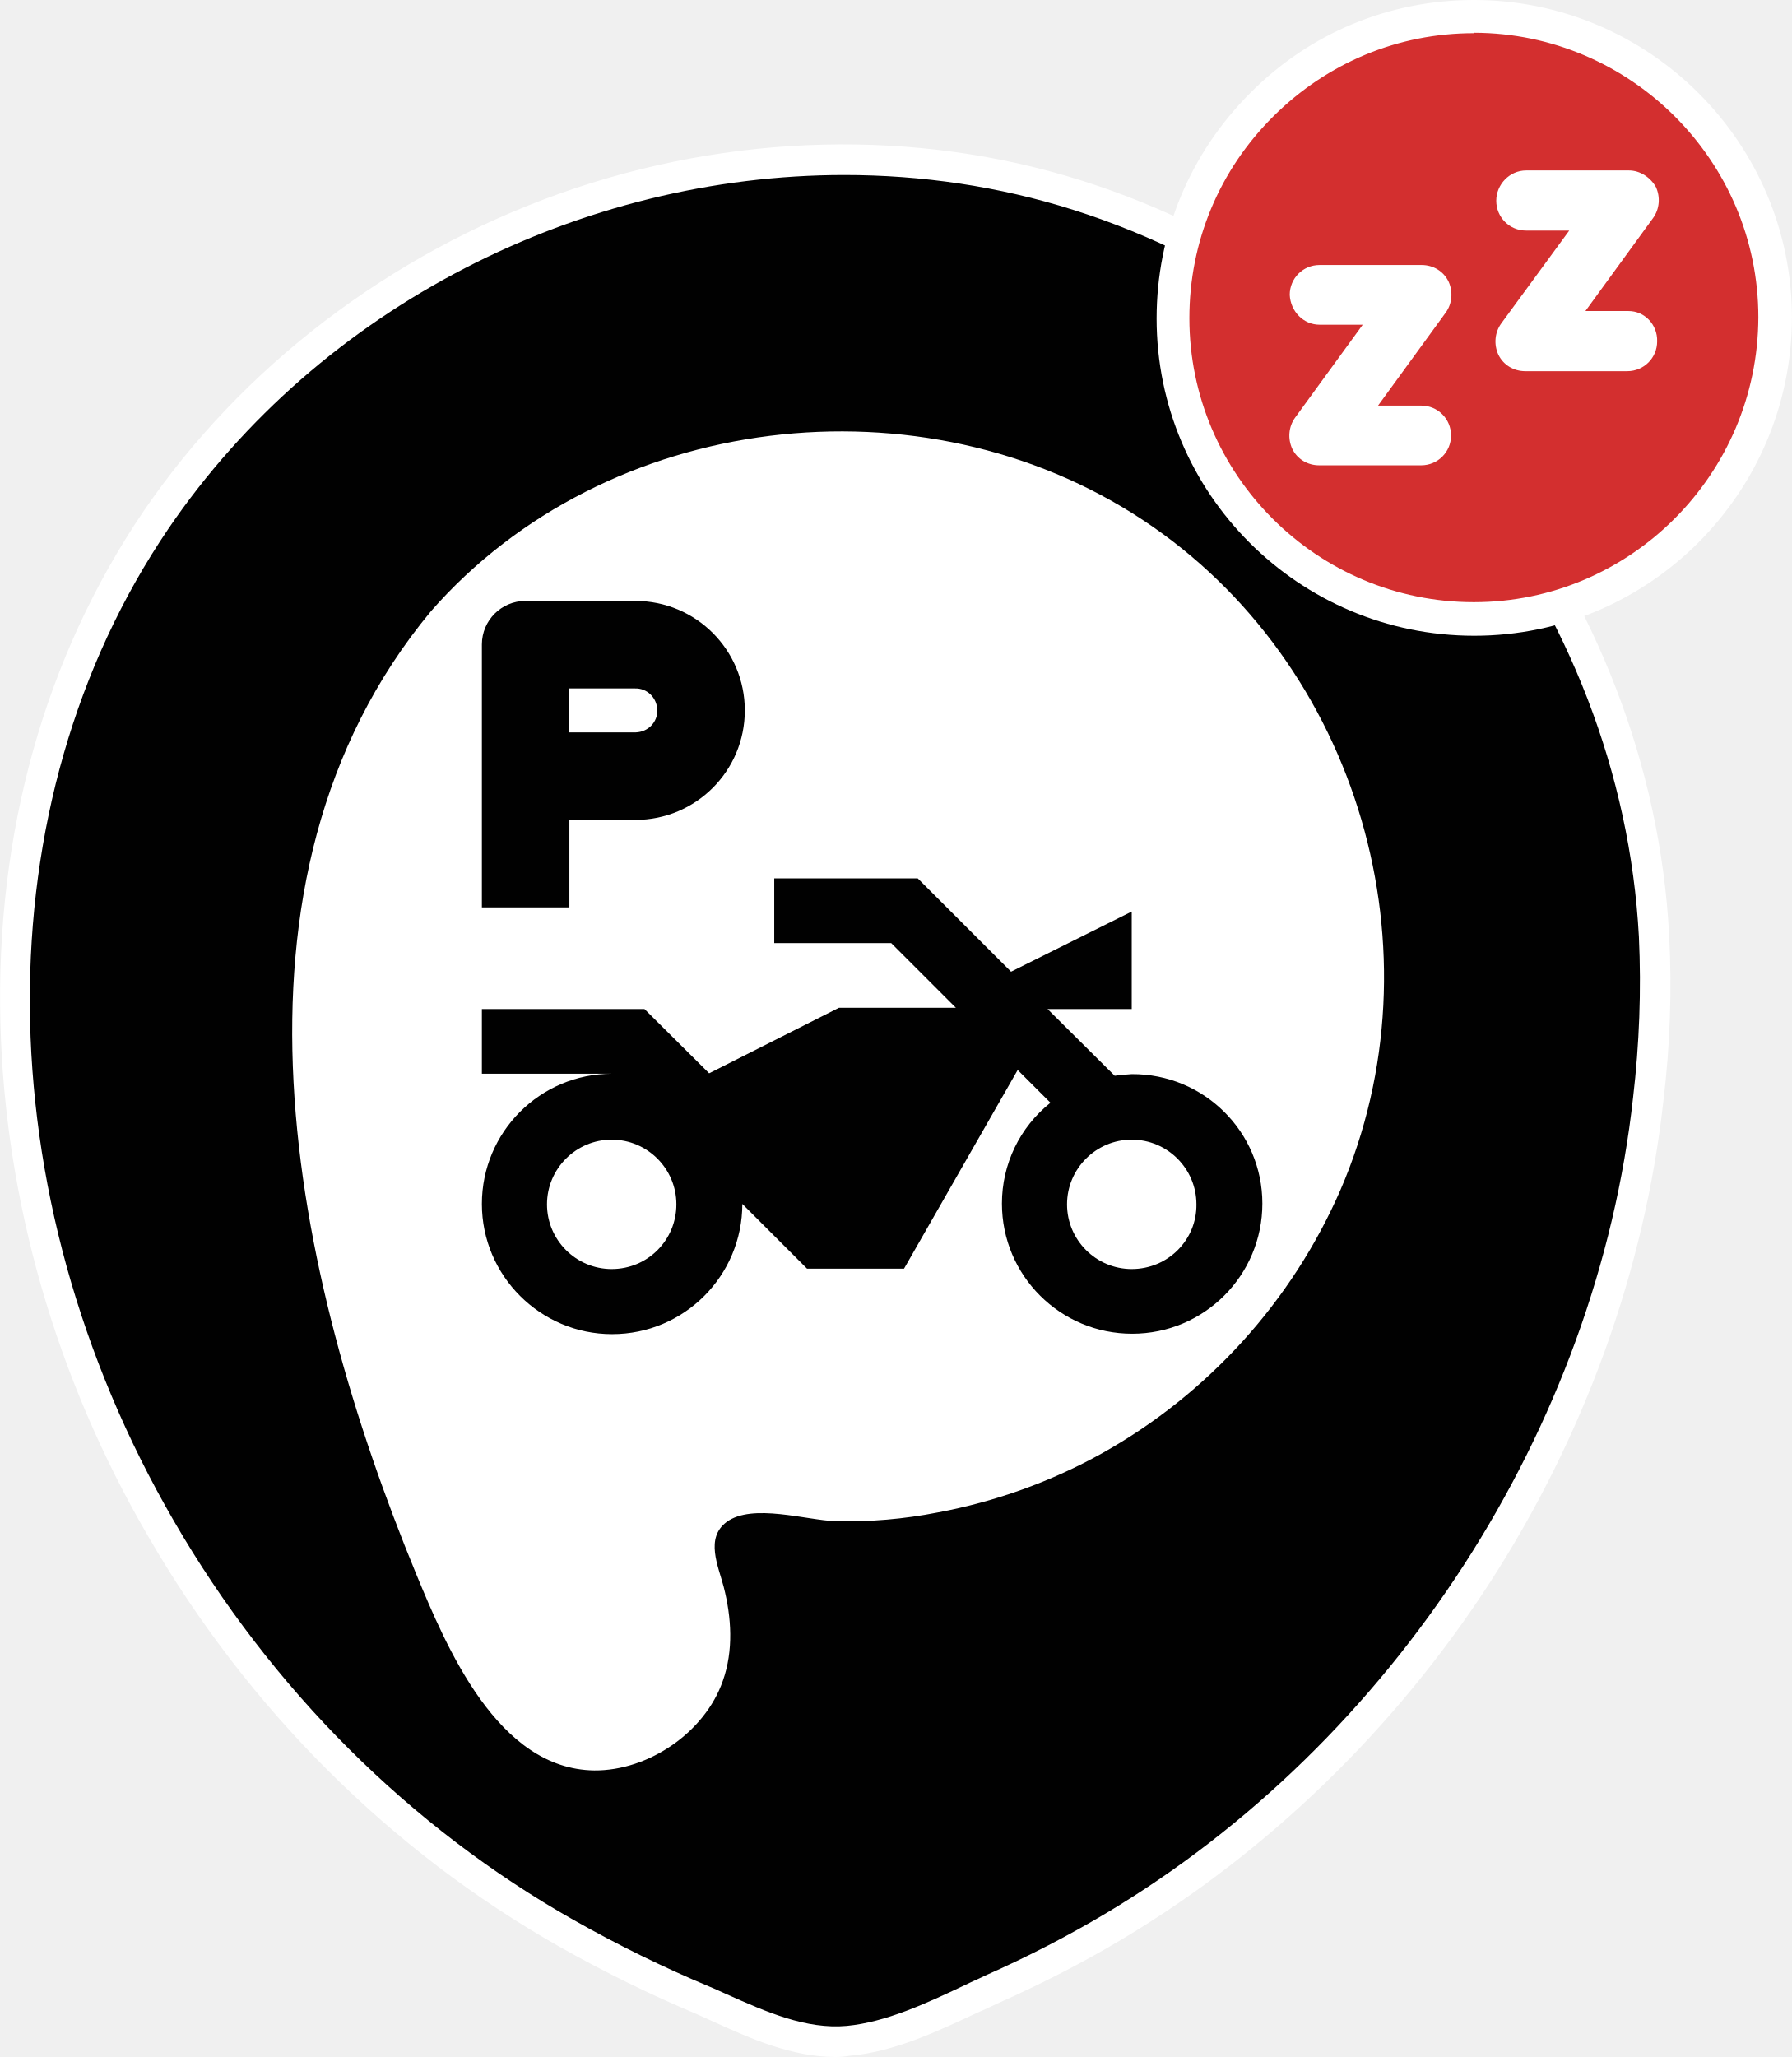
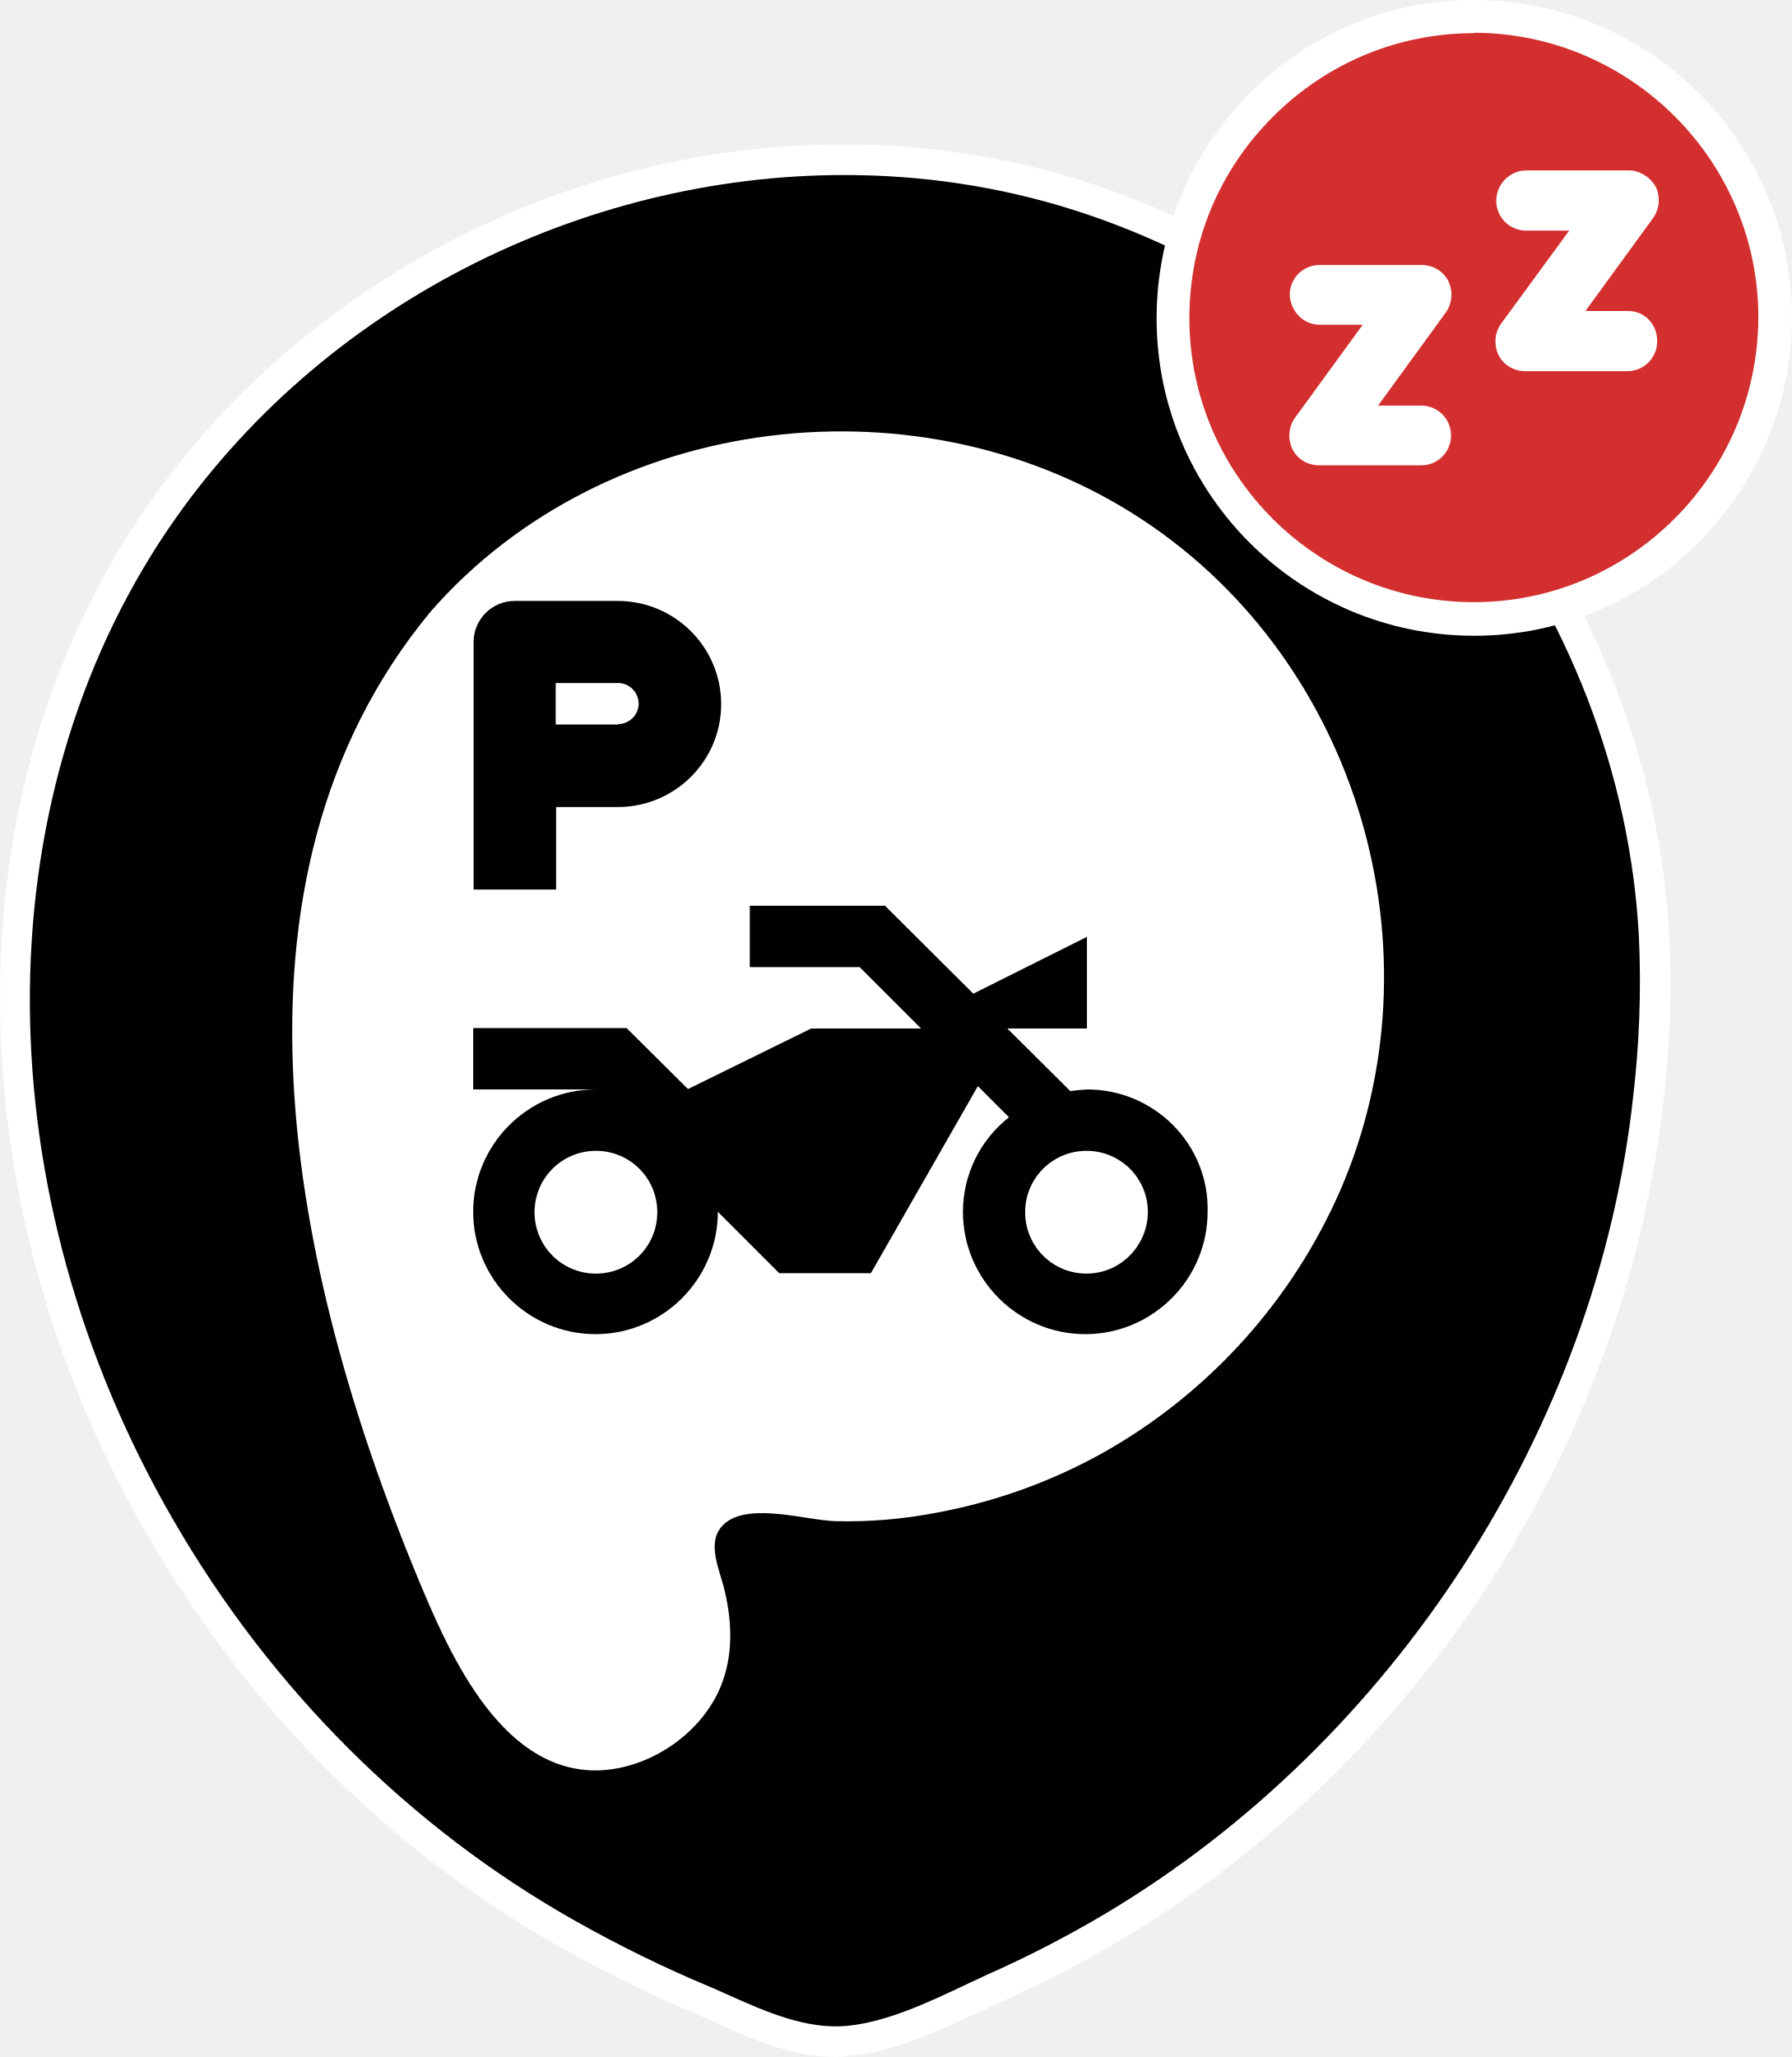
<svg xmlns="http://www.w3.org/2000/svg" version="1.1" id="Capa_1" x="0px" y="0px" viewBox="0 0 432.1 496" style="enable-background:new 0 0 432.1 496;" xml:space="preserve">
  <style type="text/css">
	.st0{fill:#010101;}
	.st1{fill:#FFFFFF;}
	.st2{fill:#D32F2F;}
</style>
  <g>
    <g>
      <g>
        <g>
          <g>
            <g>
              <g>
                <g>
                  <g>
                    <g>
                      <g>
                        <g>
                          <g>
                            <path class="st0" d="M398.9,225.8c-4.3-80.9-61.8-154.3-139-178.7C178.3,21.3,85.6,55,37.6,125.5               C-11.6,198-3.9,295.1,38.8,368.6c23.3,40.3,57.3,74.7,97.9,97.7c10.6,6,21.6,11.4,32.9,16.1c11,4.8,22.7,11,35.1,9.8               c11.8-1.1,23.8-7.5,34.4-12.4c10.1-4.5,20-9.5,29.5-15.2c70.8-42.2,119.9-117.6,129-199.6               C399,252.1,399.5,238.9,398.9,225.8z" />
                            <path class="st1" d="M201.5,496c-10.5,0-20.4-4.4-29.2-8.4c-1.4-0.6-2.8-1.3-4.2-1.9c-11.2-4.7-22.4-10.2-33.2-16.3               c-40.8-23.1-75.1-57.3-99.2-99C13.5,332.3,1.2,289.5,0.1,246.7c-1.2-45.7,10.7-88.3,34.5-123.4               c23.7-34.8,59.4-62,100.3-76.6C176.2,32,221,30.9,261,43.6c79,25,137.2,99.8,141.5,182l0,0c0.7,13.3,0.2,26.7-1.4,39.9               c-4.5,40.6-19,80.8-41.9,116.2c-22.8,35.2-53.6,65-88.8,86c-9.2,5.5-19.3,10.7-29.9,15.4c-1.5,0.7-3.1,1.5-4.8,2.2               c-9.4,4.4-20.1,9.5-30.8,10.4C203.8,495.9,202.6,496,201.5,496z M203.6,42.2c-63.3,0-126.4,31.5-163,85.3               c-45,66.3-44.5,160.2,1.3,239.2c23.5,40.6,56.9,73.9,96.5,96.3c10.6,6,21.6,11.4,32.6,16c1.5,0.6,2.9,1.3,4.3,1.9               c9.4,4.2,19.1,8.5,28.9,7.6c9.4-0.9,19.1-5.4,28.4-9.8c1.6-0.8,3.3-1.5,4.9-2.3c10.4-4.6,20.2-9.7,29.1-15               c69.6-41.5,118.4-117,127.2-196.8c1.5-12.8,2-25.8,1.4-38.7C391,146.8,334.9,74.7,258.8,50.6               C240.8,44.9,222.2,42.2,203.6,42.2z" />
                          </g>
                          <g>
                            <path class="st1" d="M103.9,147.4c42.3-48.3,118.5-57.2,171.7-22c52.2,34.5,72.4,104.3,47.6,161.6               c-11.7,26.8-31.9,49.1-57.4,63.4c-12.4,6.9-25.8,11.7-39.7,14.3c-8.1,1.6-16.4,2.3-24.6,2.1               c-6.9-0.2-20.1-4.4-26.3,0.2c-5.2,3.9-2,10.6-0.7,15.6c1.9,7.4,2.4,15.4-0.2,22.7c-4.3,12.4-17.9,21.7-31,21.6               c-23.3-0.3-35.6-29.6-43-47.5C70.8,307.8,49.9,212.5,103.9,147.4z" />
                          </g>
                        </g>
                      </g>
                    </g>
                  </g>
                </g>
              </g>
            </g>
          </g>
        </g>
      </g>
    </g>
  </g>
  <g>
    <g>
+       <g>
+         <g>
+           <g>
+             <path class="st0" d="M148.9,144.9h-24.8c-5.5,0-9.9,4.5-9.9,9.9l0,0v59.7h19.9v-19.9H149c13.7,0,24.9-11.1,24.9-24.8       S162.8,144.9,148.9,144.9C148.9,144.9,148.9,144.9,148.9,144.9L148.9,144.9z M148.9,174.7H134v-10h14.9c2.7-0.1,5,2.1,5.1,4.8       c0.1,2.7-2.1,5-4.8,5.1C149.1,174.7,149,174.7,148.9,174.7z" />
+           </g>
+         </g>
+         <g>
+           <g>
+             <path class="st0" d="M262,262.7c-1.3,0.1-2.6,0.2-3.9,0.4L242.9,248h19.2v-22.1l-27.4,13.7l-21.3-21.2h-32.6v14.8h26.5       l14.8,14.8h-26.5l-29.7,14.6l-14.8-14.7h-37v14.8h29.5c-16.3,0-29.5,13.3-29.5,29.5c0,16.3,13.3,29.5,29.5,29.5       c16.3,0,29.5-13.3,29.5-29.5l14.8,14.8h22.1l25.8-45.1l7.5,7.5c-7,5.5-11.1,13.9-11.1,22.8c0,16.3,13.3,29.5,29.5,29.5       c16.3,0,29.5-13.3,29.5-29.5C291.6,275.9,278.3,262.6,262,262.7C262,262.6,262,262.6,262,262.7L262,262.7z M143.7,307.1       c-8.2,0-14.8-6.6-14.8-14.8c0-8.2,6.6-14.8,14.8-14.8c8.2,0,14.8,6.6,14.8,14.8C158.5,300.5,151.9,307.1,143.7,307.1z        M262,307.1c-8.2,0-14.8-6.6-14.8-14.8c0-8.2,6.6-14.8,14.8-14.8s14.8,6.6,14.8,14.8C276.7,300.5,270.1,307.1,262,307.1       L262,307.1z" />
+           </g>
+         </g>
+       </g>
+     </g>
+   </g>
+   <g>
+     <g>
      <path class="st2" d="M355.5,149.3c-40,0-72.6-32.5-72.6-72.5S315.4,3.9,355.6,4c40.1,0.1,72.5,32.7,72.5,72.6    C428,116.8,395.5,149.3,355.5,149.3z" />
      <path class="st1" d="M355.5,153.3c-42.3,0-76.6-34.3-76.6-76.5c0-20.5,8-39.8,22.6-54.4C315.9,7.9,335.1,0,355.4,0    c0.1,0,0.1,0,0.2,0c42.2,0.1,76.5,34.5,76.5,76.6C432,118.9,397.6,153.3,355.5,153.3z M355.4,8c-18.2,0-35.3,7.1-48.3,20    c-13.1,13-20.3,30.3-20.3,48.7c0,37.8,30.8,68.5,68.6,68.5c37.7,0,68.5-30.8,68.6-68.7c0-37.7-30.8-68.5-68.5-68.6    C355.5,8,355.4,8,355.4,8z" />
    </g>
  </g>
  <g>
    <path class="st1" d="M318.2,78.3h10.4l-16.3,22.4c-1.6,2.2-1.8,5.1-0.7,7.5c1.2,2.5,3.7,4,6.5,4h24.6c4,0,7.2-3.2,7.2-7.2   s-3.2-7.2-7.2-7.2h-10.4l16.3-22.4c1.6-2.2,1.8-5.1,0.7-7.5c-1.2-2.5-3.7-4-6.5-4h-24.6c-4,0-7.2,3.2-7.2,7.2   C311.2,75.1,314.3,78.3,318.2,78.3z" />
    <path class="st1" d="M392.7,75h-10.4l16.3-22.4c1.6-2.2,1.8-5.1,0.7-7.5c-1.3-2.3-3.8-4-6.5-4H368c-4,0-7.2,3.4-7.2,7.3   c0,4,3.2,7.2,7.2,7.2h10.4L362,78c-1.6,2.2-1.8,5.1-0.7,7.5c1.2,2.5,3.7,4,6.5,4h24.6c4,0,7.2-3.2,7.2-7.2   C399.7,78.3,396.6,75,392.7,75z" />
  </g>
-   <g>
-     <g>
-       <path class="st0" d="M153.1,144.9h-26.4c-5.8,0-10.5,4.7-10.5,10.5l0,0v63.4h21.1v-21.1h15.9c14.6,0,26.4-11.8,26.4-26.4    c0-14.6-11.8-26.4-26.4-26.4C153.1,144.9,153.1,144.9,153.1,144.9L153.1,144.9z M153.1,176.6h-15.9V166h15.9    c2.9-0.1,5.3,2.2,5.4,5.2c0.1,2.9-2.2,5.3-5.2,5.4C153.3,176.6,153.2,176.6,153.1,176.6z" />
-     </g>
-     <g>
-       <path class="st0" d="M272.9,259c-1.4,0.1-2.8,0.2-4.1,0.4l-16.2-16.1h20.3v-23.5l-29.1,14.5l-22.5-22.5h-34.6v15.6h28.2l15.6,15.6    h-28.2L171,258.8l-15.6-15.5h-39.2v15.6h31.4c-17.4,0-31.4,14.1-31.4,31.4s14.1,31.4,31.4,31.4c17.4,0,31.4-14.1,31.4-31.4    l15.6,15.6H218l27.4-47.9l7.9,7.9c-7.4,5.9-11.7,14.8-11.7,24.3c0,17.4,14.1,31.4,31.4,31.4c17.4,0,31.4-14.1,31.4-31.4    C304.4,272.9,290.3,258.9,272.9,259C272.9,258.9,272.9,258.9,272.9,259L272.9,259z M147.5,306c-8.6,0-15.6-7-15.6-15.6    s7-15.6,15.6-15.6c8.6,0,15.6,7,15.6,15.6S156.2,306,147.5,306z M272.9,306c-8.6,0-15.6-7-15.6-15.6s7-15.6,15.6-15.6    s15.6,7,15.6,15.6C288.6,299,281.6,306,272.9,306L272.9,306z" />
-     </g>
-   </g>
</svg>
